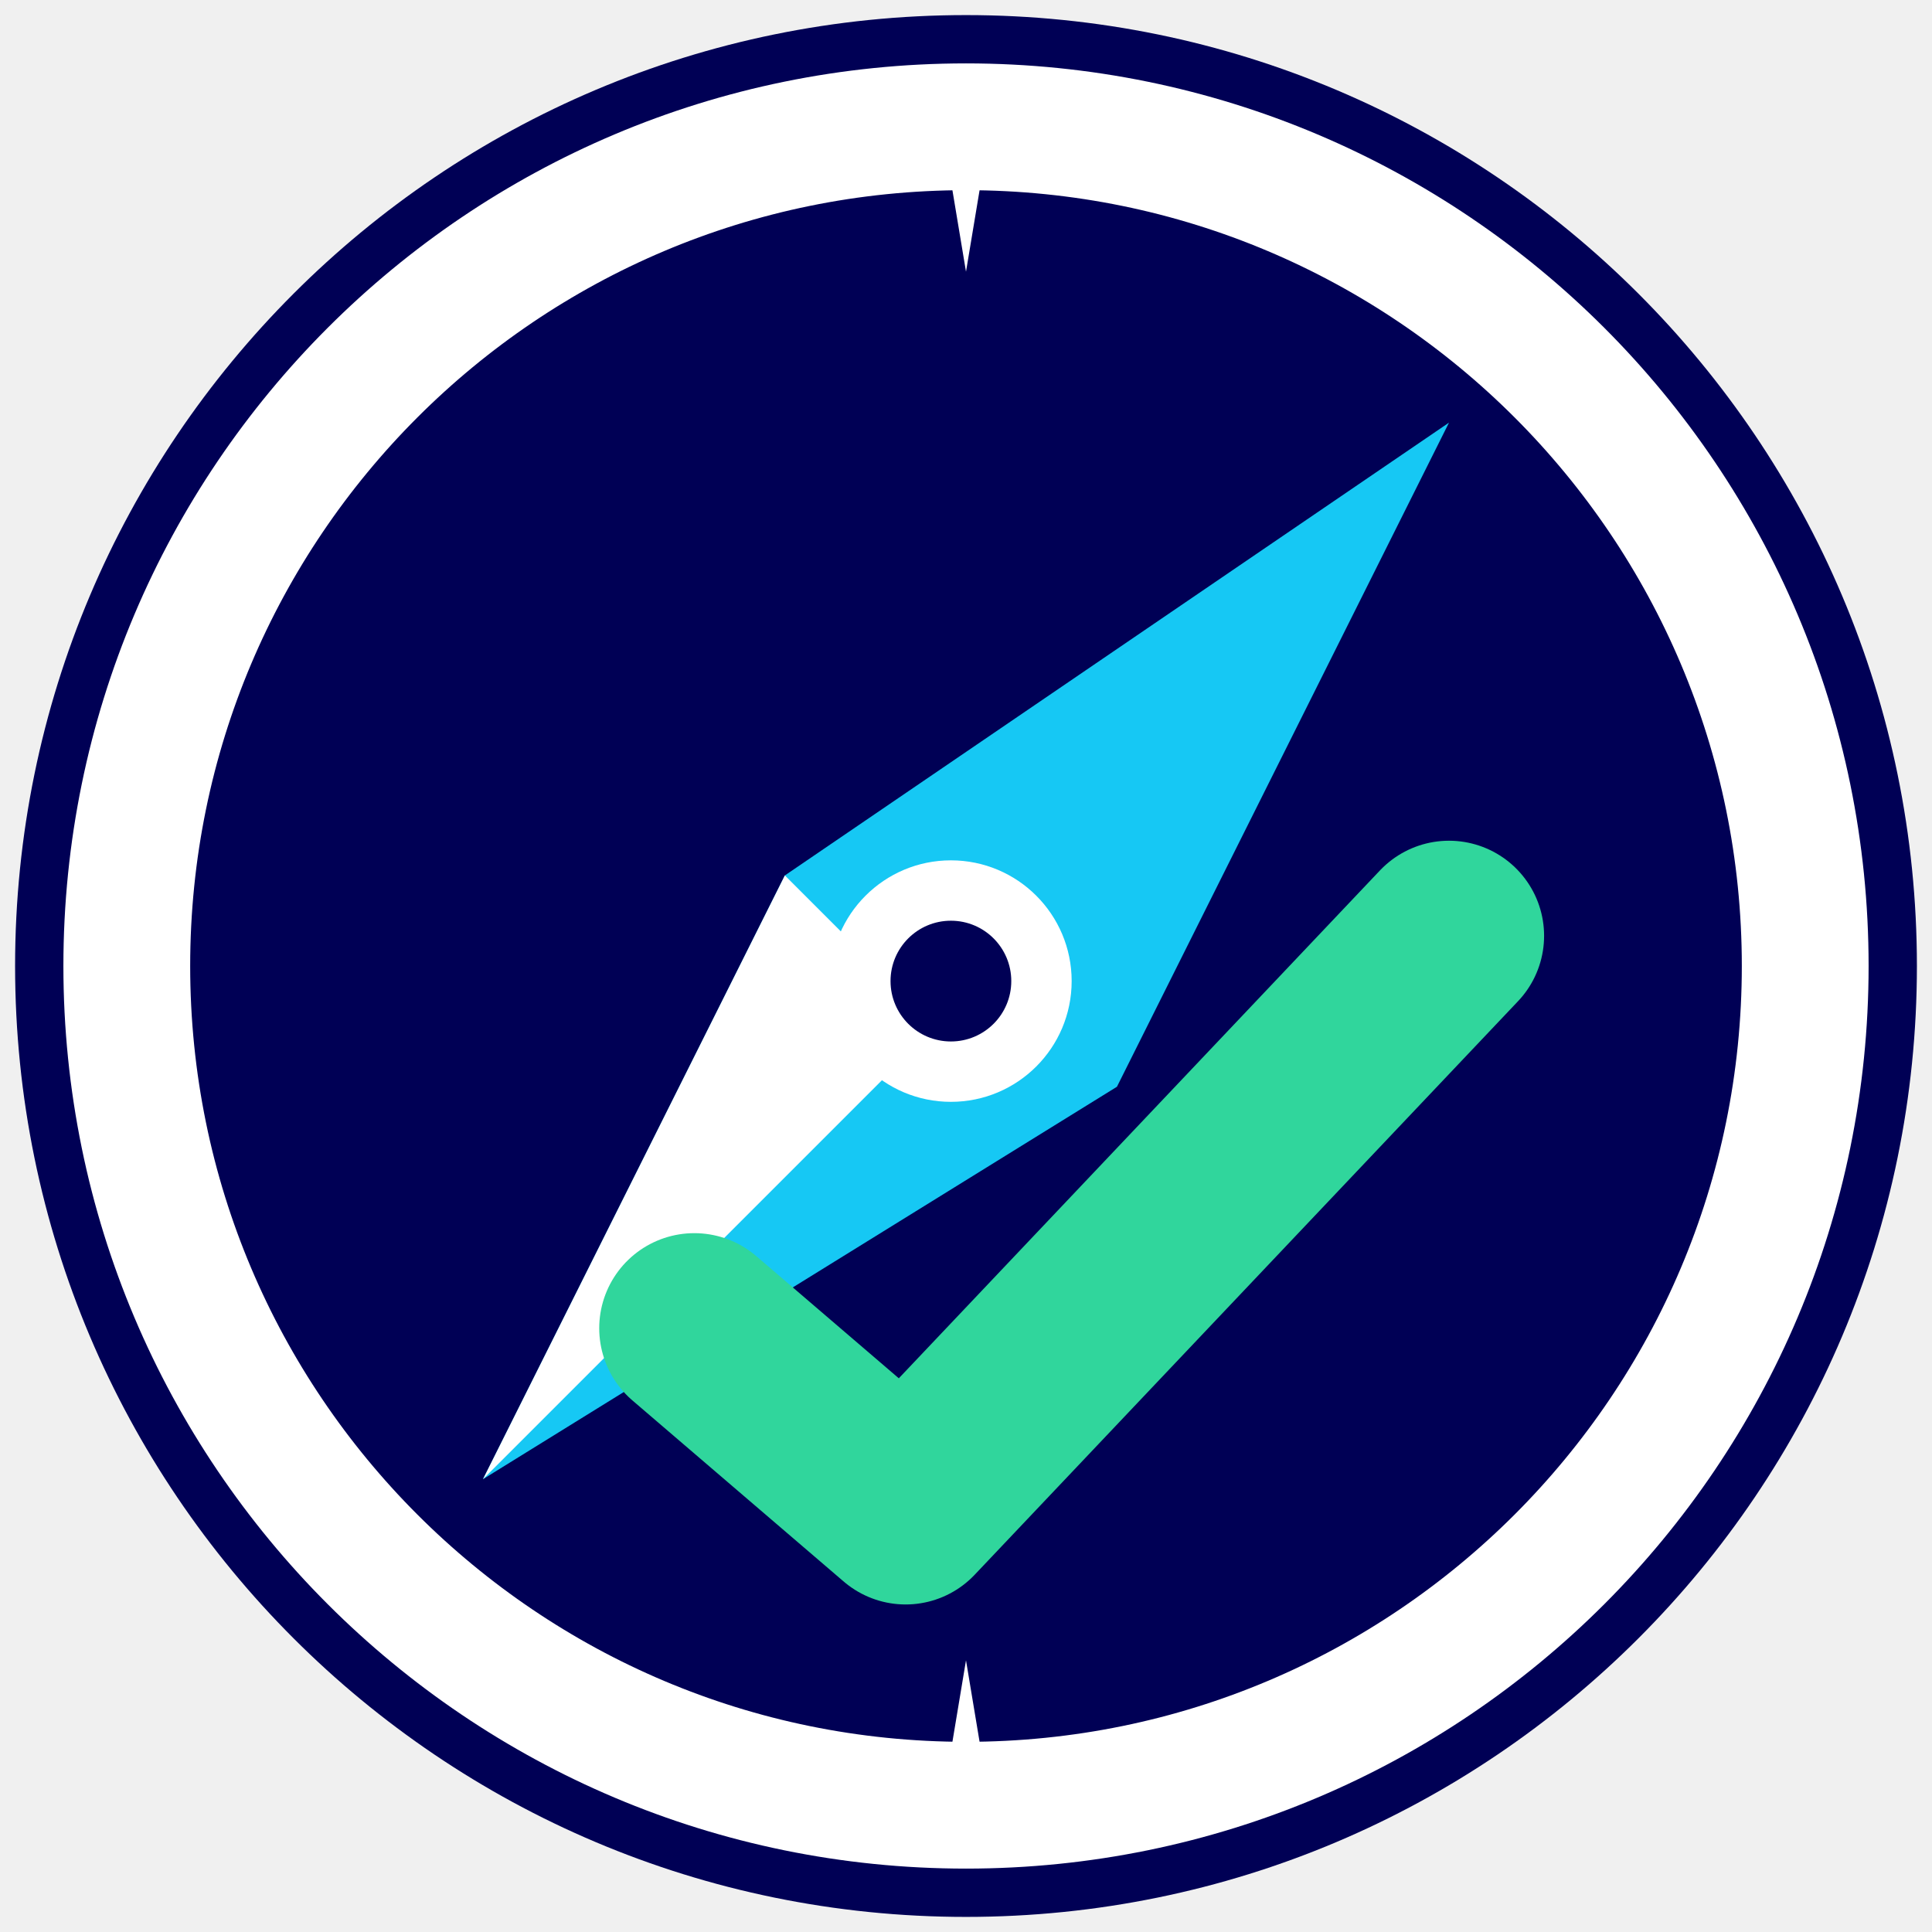
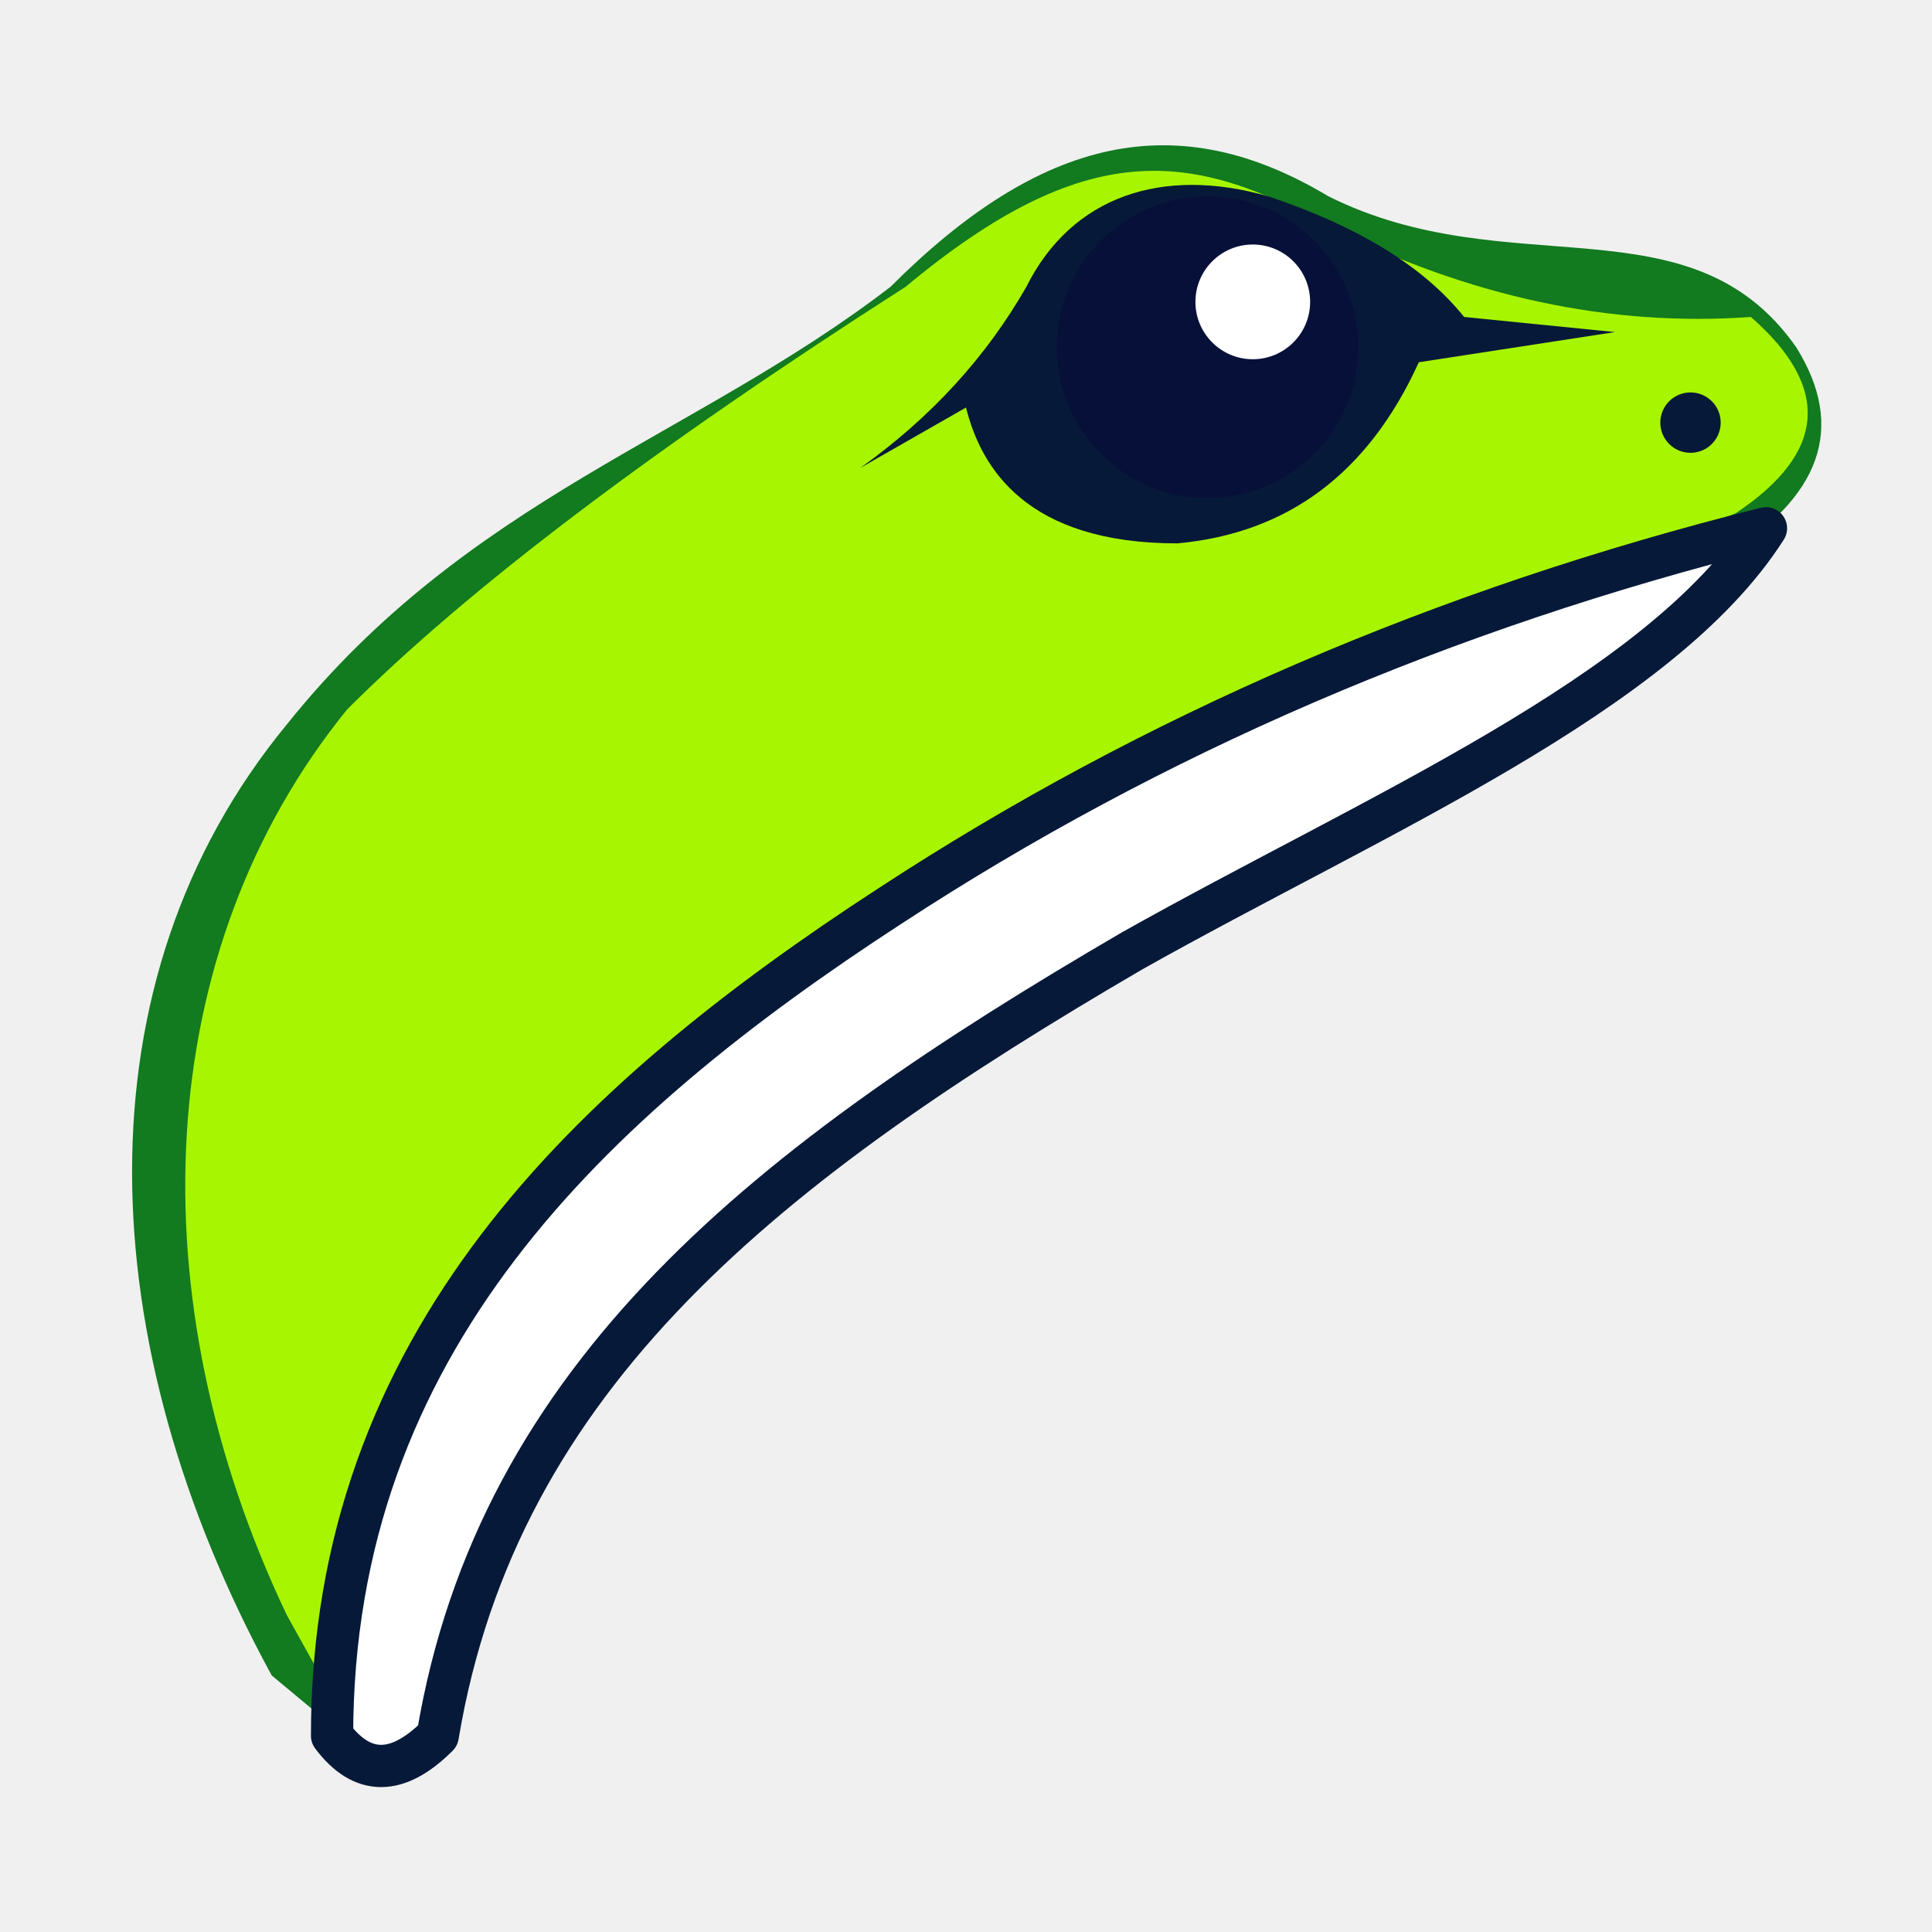
- <svg xmlns="http://www.w3.org/2000/svg" viewBox="0 0 64 64">
-   <circle cx="32" cy="32" r="31.5" fill="#000055" />
-   <circle cx="32" cy="32" r="27.8" fill="none" stroke="#FFFFFF" stroke-width="4.2" />
-   <path d="M31 3 L32 9 L33 3 Z M31 61 L32 55 L33 61 Z" fill="#FFFFFF" />
-   <path d="M26 29 L48 14 L37 36 L16 49Z" fill="#16C8F4" />
-   <path d="M26 29 L31 34 L16 49 Z" fill="#FFFFFF" />
-   <circle cx="31.5" cy="32.5" r="4" fill="#FFFFFF" />
-   <circle cx="31.5" cy="32.5" r="2" fill="#000055" />
-   <path d="M23 44 L30 50 L48 31" fill="none" stroke="#30D69C" stroke-width="6.3" stroke-linecap="round" stroke-linejoin="round" />
+ <svg xmlns="http://www.w3.org/2000/svg" viewBox="0 0 128 128">
+   <path fill="#127A1F" d="M18 111 C6 89 5 65 19 48 C31 33 46 29 59 19 C69 9 78 7 88 13 C100 19 112 13 119 23 Q124 31 114 37 Q96 44 80 51 C55 65 36 86 24 116Z" />
+   <path fill="#A7F500" d="M19 107 C9 86 10 63 23 47 Q35 35 60 19 C72 9 79 10 88 15 Q102 22 116 21 Q124 28 115 34 C99 41 79 47 62 60 Q36 81 24 116Z" />
+   <path fill="#FFFFFF" stroke="#071939" stroke-width="2.8" stroke-linejoin="round" d="M22 115 C22 89 39 73 59 60 Q85 43 117 35 C110 46 91 54 75 63 C51 77 33 91 29 115 Q25 119 22 115 Z" />
+   <path fill="#071939" d="M57 31 Q64 26 68 19 C71 13 77 11 84 13 Q93 16 97 21 L107 22 L94 24 Q89 35 78 36 C68 36 65 31 64 27Z" />
+   <circle cx="80" cy="23" r="10" fill="#071039" />
+   <circle cx="83" cy="20" r="3.8" fill="#FFFFFF" />
+   <circle cx="112" cy="28" r="2" fill="#071939" />
</svg>
